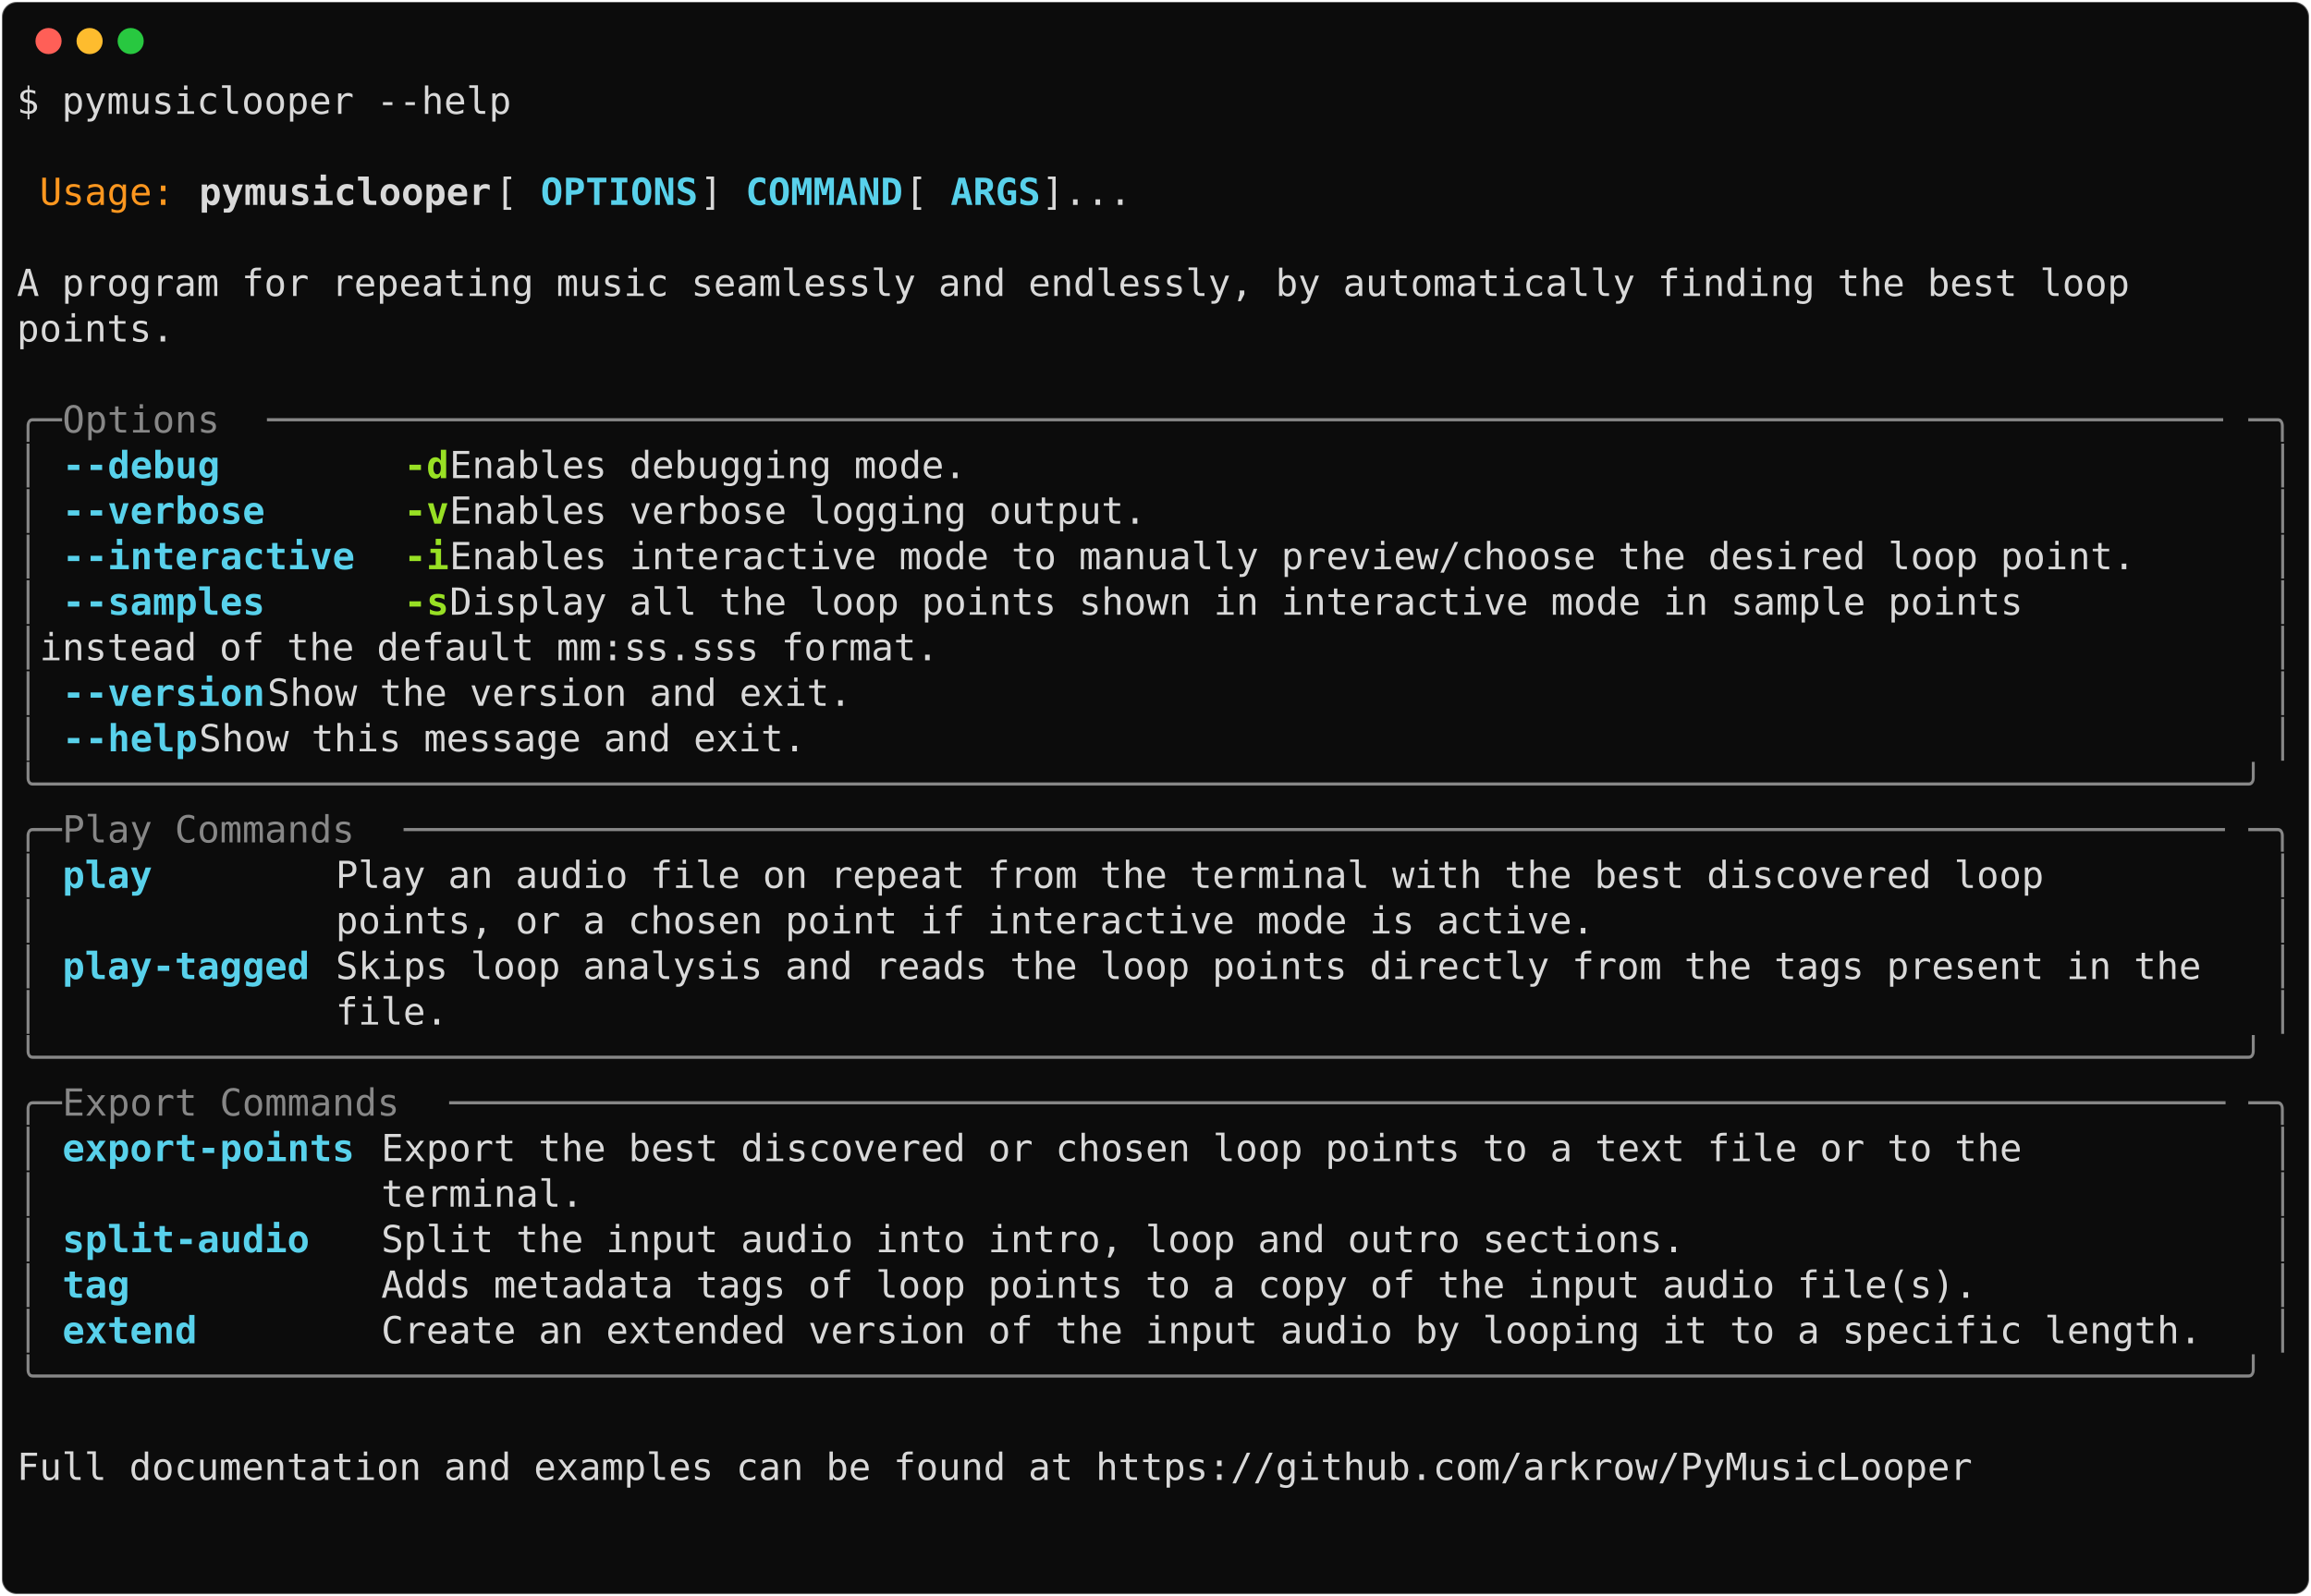
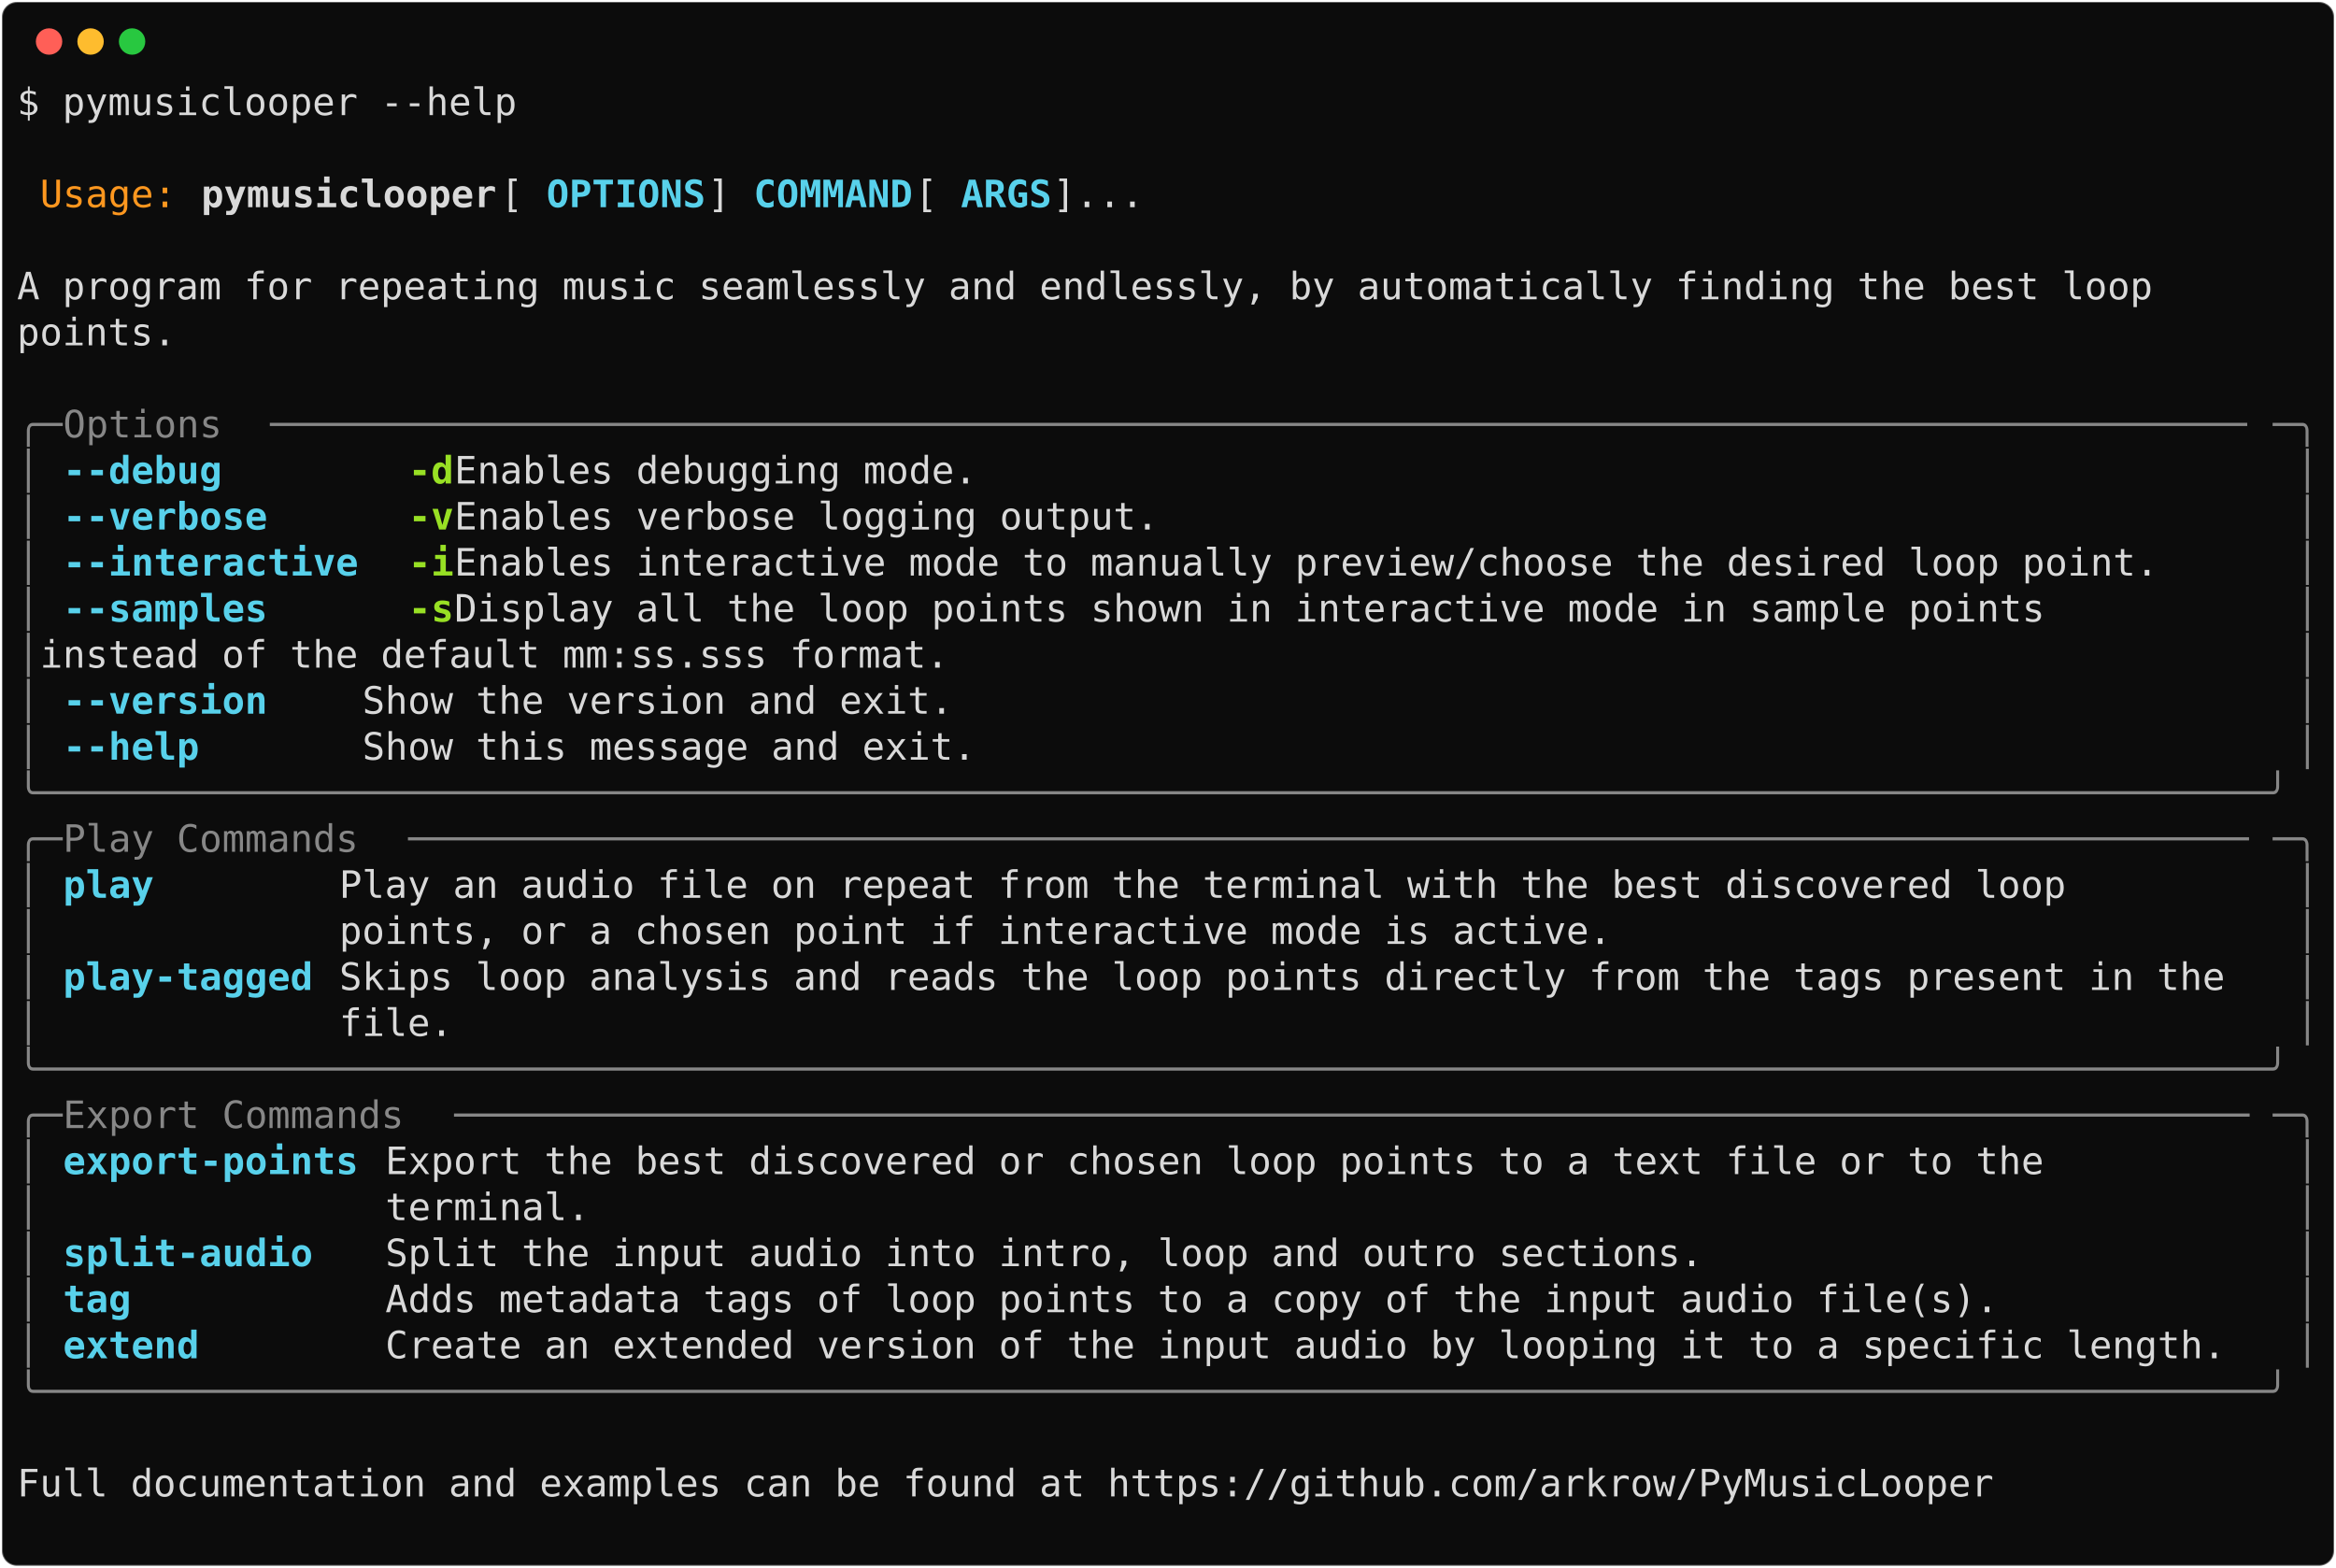
- <svg xmlns="http://www.w3.org/2000/svg" class="rich-terminal" viewBox="0 0 1238 855.2">
+ <svg xmlns="http://www.w3.org/2000/svg" class="rich-terminal" viewBox="0 0 1238 830.8">
  <style>

    @font-face {
        font-family: "Fira Code";
        src: local("FiraCode-Regular"),
                url("https://cdnjs.cloudflare.com/ajax/libs/firacode/6.2.0/woff2/FiraCode-Regular.woff2") format("woff2"),
                url("https://cdnjs.cloudflare.com/ajax/libs/firacode/6.2.0/woff/FiraCode-Regular.woff") format("woff");
        font-style: normal;
        font-weight: 400;
    }
    @font-face {
        font-family: "Fira Code";
        src: local("FiraCode-Bold"),
                url("https://cdnjs.cloudflare.com/ajax/libs/firacode/6.2.0/woff2/FiraCode-Bold.woff2") format("woff2"),
                url("https://cdnjs.cloudflare.com/ajax/libs/firacode/6.2.0/woff/FiraCode-Bold.woff") format("woff");
        font-style: bold;
        font-weight: 700;
    }

-     .terminal-2425030405-matrix {
+     .terminal-3265420244-matrix {
        font-family: Fira Code, monospace;
        font-size: 20px;
        line-height: 24.4px;
        font-variant-east-asian: full-width;
    }

-     .terminal-2425030405-title {
+     .terminal-3265420244-title {
        font-size: 18px;
        font-weight: bold;
        font-family: arial;
    }

-     .terminal-2425030405-r1 { fill: #d9d9d9 }
- .terminal-2425030405-r2 { fill: #fd971f }
- .terminal-2425030405-r3 { fill: #d9d9d9;font-weight: bold }
- .terminal-2425030405-r4 { fill: #58d1eb;font-weight: bold }
- .terminal-2425030405-r5 { fill: #878787 }
- .terminal-2425030405-r6 { fill: #98e024;font-weight: bold }
+     .terminal-3265420244-r1 { fill: #d9d9d9 }
+ .terminal-3265420244-r2 { fill: #fd971f }
+ .terminal-3265420244-r3 { fill: #d9d9d9;font-weight: bold }
+ .terminal-3265420244-r4 { fill: #58d1eb;font-weight: bold }
+ .terminal-3265420244-r5 { fill: #878787 }
+ .terminal-3265420244-r6 { fill: #98e024;font-weight: bold }
    </style>
  <defs>
-     <clipPath id="terminal-2425030405-clip-terminal">
-       <rect x="0" y="0" width="1219.0" height="804.2" />
-     </clipPath>
-     <clipPath id="terminal-2425030405-line-0">
+     <clipPath id="terminal-3265420244-clip-terminal">
+       <rect x="0" y="0" width="1219.0" height="779.8" />
+     </clipPath>
+     <clipPath id="terminal-3265420244-line-0">
      <rect x="0" y="1.5" width="1220" height="24.65" />
    </clipPath>
-     <clipPath id="terminal-2425030405-line-1">
+     <clipPath id="terminal-3265420244-line-1">
      <rect x="0" y="25.9" width="1220" height="24.65" />
    </clipPath>
-     <clipPath id="terminal-2425030405-line-2">
+     <clipPath id="terminal-3265420244-line-2">
      <rect x="0" y="50.3" width="1220" height="24.65" />
    </clipPath>
-     <clipPath id="terminal-2425030405-line-3">
+     <clipPath id="terminal-3265420244-line-3">
      <rect x="0" y="74.7" width="1220" height="24.65" />
    </clipPath>
-     <clipPath id="terminal-2425030405-line-4">
+     <clipPath id="terminal-3265420244-line-4">
      <rect x="0" y="99.1" width="1220" height="24.65" />
    </clipPath>
-     <clipPath id="terminal-2425030405-line-5">
+     <clipPath id="terminal-3265420244-line-5">
      <rect x="0" y="123.5" width="1220" height="24.65" />
    </clipPath>
-     <clipPath id="terminal-2425030405-line-6">
+     <clipPath id="terminal-3265420244-line-6">
      <rect x="0" y="147.9" width="1220" height="24.65" />
    </clipPath>
-     <clipPath id="terminal-2425030405-line-7">
+     <clipPath id="terminal-3265420244-line-7">
      <rect x="0" y="172.3" width="1220" height="24.65" />
    </clipPath>
-     <clipPath id="terminal-2425030405-line-8">
+     <clipPath id="terminal-3265420244-line-8">
      <rect x="0" y="196.7" width="1220" height="24.65" />
    </clipPath>
-     <clipPath id="terminal-2425030405-line-9">
+     <clipPath id="terminal-3265420244-line-9">
      <rect x="0" y="221.1" width="1220" height="24.65" />
    </clipPath>
-     <clipPath id="terminal-2425030405-line-10">
+     <clipPath id="terminal-3265420244-line-10">
      <rect x="0" y="245.5" width="1220" height="24.65" />
    </clipPath>
-     <clipPath id="terminal-2425030405-line-11">
+     <clipPath id="terminal-3265420244-line-11">
      <rect x="0" y="269.9" width="1220" height="24.65" />
    </clipPath>
-     <clipPath id="terminal-2425030405-line-12">
+     <clipPath id="terminal-3265420244-line-12">
      <rect x="0" y="294.3" width="1220" height="24.65" />
    </clipPath>
-     <clipPath id="terminal-2425030405-line-13">
+     <clipPath id="terminal-3265420244-line-13">
      <rect x="0" y="318.7" width="1220" height="24.65" />
    </clipPath>
-     <clipPath id="terminal-2425030405-line-14">
+     <clipPath id="terminal-3265420244-line-14">
      <rect x="0" y="343.1" width="1220" height="24.65" />
    </clipPath>
-     <clipPath id="terminal-2425030405-line-15">
+     <clipPath id="terminal-3265420244-line-15">
      <rect x="0" y="367.5" width="1220" height="24.65" />
    </clipPath>
-     <clipPath id="terminal-2425030405-line-16">
+     <clipPath id="terminal-3265420244-line-16">
      <rect x="0" y="391.9" width="1220" height="24.65" />
    </clipPath>
-     <clipPath id="terminal-2425030405-line-17">
+     <clipPath id="terminal-3265420244-line-17">
      <rect x="0" y="416.3" width="1220" height="24.65" />
    </clipPath>
-     <clipPath id="terminal-2425030405-line-18">
+     <clipPath id="terminal-3265420244-line-18">
      <rect x="0" y="440.7" width="1220" height="24.65" />
    </clipPath>
-     <clipPath id="terminal-2425030405-line-19">
+     <clipPath id="terminal-3265420244-line-19">
      <rect x="0" y="465.1" width="1220" height="24.65" />
    </clipPath>
-     <clipPath id="terminal-2425030405-line-20">
+     <clipPath id="terminal-3265420244-line-20">
      <rect x="0" y="489.5" width="1220" height="24.65" />
    </clipPath>
-     <clipPath id="terminal-2425030405-line-21">
+     <clipPath id="terminal-3265420244-line-21">
      <rect x="0" y="513.9" width="1220" height="24.65" />
    </clipPath>
-     <clipPath id="terminal-2425030405-line-22">
+     <clipPath id="terminal-3265420244-line-22">
      <rect x="0" y="538.3" width="1220" height="24.65" />
    </clipPath>
-     <clipPath id="terminal-2425030405-line-23">
+     <clipPath id="terminal-3265420244-line-23">
      <rect x="0" y="562.7" width="1220" height="24.65" />
    </clipPath>
-     <clipPath id="terminal-2425030405-line-24">
+     <clipPath id="terminal-3265420244-line-24">
      <rect x="0" y="587.1" width="1220" height="24.65" />
    </clipPath>
-     <clipPath id="terminal-2425030405-line-25">
+     <clipPath id="terminal-3265420244-line-25">
      <rect x="0" y="611.5" width="1220" height="24.65" />
    </clipPath>
-     <clipPath id="terminal-2425030405-line-26">
+     <clipPath id="terminal-3265420244-line-26">
      <rect x="0" y="635.9" width="1220" height="24.65" />
    </clipPath>
-     <clipPath id="terminal-2425030405-line-27">
+     <clipPath id="terminal-3265420244-line-27">
      <rect x="0" y="660.3" width="1220" height="24.65" />
    </clipPath>
-     <clipPath id="terminal-2425030405-line-28">
+     <clipPath id="terminal-3265420244-line-28">
      <rect x="0" y="684.7" width="1220" height="24.65" />
    </clipPath>
-     <clipPath id="terminal-2425030405-line-29">
+     <clipPath id="terminal-3265420244-line-29">
      <rect x="0" y="709.1" width="1220" height="24.65" />
    </clipPath>
-     <clipPath id="terminal-2425030405-line-30">
+     <clipPath id="terminal-3265420244-line-30">
      <rect x="0" y="733.5" width="1220" height="24.65" />
    </clipPath>
-     <clipPath id="terminal-2425030405-line-31">
-       <rect x="0" y="757.9" width="1220" height="24.65" />
-     </clipPath>
  </defs>
-   <rect fill="#0c0c0c" stroke="rgba(255,255,255,0.35)" stroke-width="1" x="1" y="1" width="1236" height="853.2" rx="8" />
+   <rect fill="#0c0c0c" stroke="rgba(255,255,255,0.35)" stroke-width="1" x="1" y="1" width="1236" height="828.8" rx="8" />
  <g transform="translate(26,22)">
    <circle cx="0" cy="0" r="7" fill="#ff5f57" />
    <circle cx="22" cy="0" r="7" fill="#febc2e" />
    <circle cx="44" cy="0" r="7" fill="#28c840" />
  </g>
-   <g transform="translate(9, 41)" clip-path="url(#terminal-2425030405-clip-terminal)">
-     <g class="terminal-2425030405-matrix">
-       <text class="terminal-2425030405-r1" x="0" y="20" textLength="268.4" clip-path="url(#terminal-2425030405-line-0)">$ pymusiclooper --help</text>
-       <text class="terminal-2425030405-r1" x="1220" y="20" textLength="12.2" clip-path="url(#terminal-2425030405-line-0)">
- </text>
-       <text class="terminal-2425030405-r1" x="1220" y="44.4" textLength="12.2" clip-path="url(#terminal-2425030405-line-1)">
- </text>
-       <text class="terminal-2425030405-r2" x="12.2" y="68.8" textLength="73.2" clip-path="url(#terminal-2425030405-line-2)">Usage:</text>
-       <text class="terminal-2425030405-r3" x="97.6" y="68.8" textLength="158.6" clip-path="url(#terminal-2425030405-line-2)">pymusiclooper</text>
-       <text class="terminal-2425030405-r1" x="256.2" y="68.8" textLength="24.4" clip-path="url(#terminal-2425030405-line-2)"> [</text>
-       <text class="terminal-2425030405-r4" x="280.6" y="68.8" textLength="85.4" clip-path="url(#terminal-2425030405-line-2)">OPTIONS</text>
-       <text class="terminal-2425030405-r1" x="366" y="68.8" textLength="24.4" clip-path="url(#terminal-2425030405-line-2)">] </text>
-       <text class="terminal-2425030405-r4" x="390.4" y="68.8" textLength="85.4" clip-path="url(#terminal-2425030405-line-2)">COMMAND</text>
-       <text class="terminal-2425030405-r1" x="475.8" y="68.8" textLength="24.4" clip-path="url(#terminal-2425030405-line-2)"> [</text>
-       <text class="terminal-2425030405-r4" x="500.2" y="68.8" textLength="48.8" clip-path="url(#terminal-2425030405-line-2)">ARGS</text>
-       <text class="terminal-2425030405-r1" x="549" y="68.8" textLength="671" clip-path="url(#terminal-2425030405-line-2)">]...                                                   </text>
-       <text class="terminal-2425030405-r1" x="1220" y="68.8" textLength="12.2" clip-path="url(#terminal-2425030405-line-2)">
- </text>
-       <text class="terminal-2425030405-r1" x="1220" y="93.2" textLength="12.2" clip-path="url(#terminal-2425030405-line-3)">
- </text>
-       <text class="terminal-2425030405-r1" x="0" y="117.6" textLength="1220" clip-path="url(#terminal-2425030405-line-4)"> A program for repeating music seamlessly and endlessly, by automatically finding the best loop     </text>
-       <text class="terminal-2425030405-r1" x="1220" y="117.6" textLength="12.2" clip-path="url(#terminal-2425030405-line-4)">
- </text>
-       <text class="terminal-2425030405-r1" x="0" y="142" textLength="1220" clip-path="url(#terminal-2425030405-line-5)"> points.                                                                                            </text>
-       <text class="terminal-2425030405-r1" x="1220" y="142" textLength="12.2" clip-path="url(#terminal-2425030405-line-5)">
- </text>
-       <text class="terminal-2425030405-r1" x="1220" y="166.4" textLength="12.2" clip-path="url(#terminal-2425030405-line-6)">
- </text>
-       <text class="terminal-2425030405-r5" x="0" y="190.8" textLength="24.4" clip-path="url(#terminal-2425030405-line-7)">╭─</text>
-       <text class="terminal-2425030405-r5" x="24.4" y="190.8" textLength="109.8" clip-path="url(#terminal-2425030405-line-7)"> Options </text>
-       <text class="terminal-2425030405-r5" x="134.2" y="190.8" textLength="1061.4" clip-path="url(#terminal-2425030405-line-7)">───────────────────────────────────────────────────────────────────────────────────────</text>
-       <text class="terminal-2425030405-r5" x="1195.6" y="190.8" textLength="24.4" clip-path="url(#terminal-2425030405-line-7)">─╮</text>
-       <text class="terminal-2425030405-r1" x="1220" y="190.8" textLength="12.2" clip-path="url(#terminal-2425030405-line-7)">
- </text>
-       <text class="terminal-2425030405-r5" x="0" y="215.2" textLength="12.2" clip-path="url(#terminal-2425030405-line-8)">│</text>
-       <text class="terminal-2425030405-r4" x="24.4" y="215.2" textLength="12.2" clip-path="url(#terminal-2425030405-line-8)">-</text>
-       <text class="terminal-2425030405-r4" x="36.6" y="215.2" textLength="73.2" clip-path="url(#terminal-2425030405-line-8)">-debug</text>
-       <text class="terminal-2425030405-r6" x="207.4" y="215.2" textLength="24.4" clip-path="url(#terminal-2425030405-line-8)">-d</text>
-       <text class="terminal-2425030405-r1" x="231.8" y="215.2" textLength="976" clip-path="url(#terminal-2425030405-line-8)">    Enables debugging mode.                                                     </text>
-       <text class="terminal-2425030405-r5" x="1207.8" y="215.2" textLength="12.2" clip-path="url(#terminal-2425030405-line-8)">│</text>
-       <text class="terminal-2425030405-r1" x="1220" y="215.2" textLength="12.2" clip-path="url(#terminal-2425030405-line-8)">
- </text>
-       <text class="terminal-2425030405-r5" x="0" y="239.6" textLength="12.2" clip-path="url(#terminal-2425030405-line-9)">│</text>
-       <text class="terminal-2425030405-r4" x="24.4" y="239.6" textLength="12.2" clip-path="url(#terminal-2425030405-line-9)">-</text>
-       <text class="terminal-2425030405-r4" x="36.6" y="239.6" textLength="97.6" clip-path="url(#terminal-2425030405-line-9)">-verbose</text>
-       <text class="terminal-2425030405-r6" x="207.4" y="239.6" textLength="24.4" clip-path="url(#terminal-2425030405-line-9)">-v</text>
-       <text class="terminal-2425030405-r1" x="231.8" y="239.6" textLength="976" clip-path="url(#terminal-2425030405-line-9)">    Enables verbose logging output.                                             </text>
-       <text class="terminal-2425030405-r5" x="1207.8" y="239.6" textLength="12.2" clip-path="url(#terminal-2425030405-line-9)">│</text>
-       <text class="terminal-2425030405-r1" x="1220" y="239.6" textLength="12.2" clip-path="url(#terminal-2425030405-line-9)">
- </text>
-       <text class="terminal-2425030405-r5" x="0" y="264" textLength="12.2" clip-path="url(#terminal-2425030405-line-10)">│</text>
-       <text class="terminal-2425030405-r4" x="24.4" y="264" textLength="12.2" clip-path="url(#terminal-2425030405-line-10)">-</text>
-       <text class="terminal-2425030405-r4" x="36.6" y="264" textLength="146.4" clip-path="url(#terminal-2425030405-line-10)">-interactive</text>
-       <text class="terminal-2425030405-r6" x="207.4" y="264" textLength="24.4" clip-path="url(#terminal-2425030405-line-10)">-i</text>
-       <text class="terminal-2425030405-r1" x="231.8" y="264" textLength="976" clip-path="url(#terminal-2425030405-line-10)">    Enables interactive mode to manually preview/choose the desired loop point. </text>
-       <text class="terminal-2425030405-r5" x="1207.8" y="264" textLength="12.2" clip-path="url(#terminal-2425030405-line-10)">│</text>
-       <text class="terminal-2425030405-r1" x="1220" y="264" textLength="12.2" clip-path="url(#terminal-2425030405-line-10)">
- </text>
-       <text class="terminal-2425030405-r5" x="0" y="288.4" textLength="12.2" clip-path="url(#terminal-2425030405-line-11)">│</text>
-       <text class="terminal-2425030405-r4" x="24.4" y="288.4" textLength="12.2" clip-path="url(#terminal-2425030405-line-11)">-</text>
-       <text class="terminal-2425030405-r4" x="36.6" y="288.4" textLength="97.6" clip-path="url(#terminal-2425030405-line-11)">-samples</text>
-       <text class="terminal-2425030405-r6" x="207.4" y="288.4" textLength="24.4" clip-path="url(#terminal-2425030405-line-11)">-s</text>
-       <text class="terminal-2425030405-r1" x="231.8" y="288.4" textLength="976" clip-path="url(#terminal-2425030405-line-11)">    Display all the loop points shown in interactive mode in sample points      </text>
-       <text class="terminal-2425030405-r5" x="1207.8" y="288.4" textLength="12.2" clip-path="url(#terminal-2425030405-line-11)">│</text>
-       <text class="terminal-2425030405-r1" x="1220" y="288.4" textLength="12.2" clip-path="url(#terminal-2425030405-line-11)">
- </text>
-       <text class="terminal-2425030405-r5" x="0" y="312.8" textLength="12.2" clip-path="url(#terminal-2425030405-line-12)">│</text>
-       <text class="terminal-2425030405-r1" x="12.2" y="312.8" textLength="1195.6" clip-path="url(#terminal-2425030405-line-12)">                      instead of the default mm:ss.sss format.                                    </text>
-       <text class="terminal-2425030405-r5" x="1207.8" y="312.8" textLength="12.2" clip-path="url(#terminal-2425030405-line-12)">│</text>
-       <text class="terminal-2425030405-r1" x="1220" y="312.8" textLength="12.2" clip-path="url(#terminal-2425030405-line-12)">
- </text>
-       <text class="terminal-2425030405-r5" x="0" y="337.2" textLength="12.2" clip-path="url(#terminal-2425030405-line-13)">│</text>
-       <text class="terminal-2425030405-r4" x="24.4" y="337.2" textLength="12.2" clip-path="url(#terminal-2425030405-line-13)">-</text>
-       <text class="terminal-2425030405-r4" x="36.6" y="337.2" textLength="97.6" clip-path="url(#terminal-2425030405-line-13)">-version</text>
-       <text class="terminal-2425030405-r1" x="134.2" y="337.2" textLength="1073.6" clip-path="url(#terminal-2425030405-line-13)">            Show the version and exit.                                                  </text>
-       <text class="terminal-2425030405-r5" x="1207.8" y="337.2" textLength="12.2" clip-path="url(#terminal-2425030405-line-13)">│</text>
-       <text class="terminal-2425030405-r1" x="1220" y="337.2" textLength="12.2" clip-path="url(#terminal-2425030405-line-13)">
- </text>
-       <text class="terminal-2425030405-r5" x="0" y="361.6" textLength="12.2" clip-path="url(#terminal-2425030405-line-14)">│</text>
-       <text class="terminal-2425030405-r4" x="24.4" y="361.6" textLength="12.2" clip-path="url(#terminal-2425030405-line-14)">-</text>
-       <text class="terminal-2425030405-r4" x="36.6" y="361.6" textLength="61" clip-path="url(#terminal-2425030405-line-14)">-help</text>
-       <text class="terminal-2425030405-r1" x="97.6" y="361.6" textLength="1110.2" clip-path="url(#terminal-2425030405-line-14)">               Show this message and exit.                                                 </text>
-       <text class="terminal-2425030405-r5" x="1207.8" y="361.6" textLength="12.2" clip-path="url(#terminal-2425030405-line-14)">│</text>
-       <text class="terminal-2425030405-r1" x="1220" y="361.6" textLength="12.2" clip-path="url(#terminal-2425030405-line-14)">
- </text>
-       <text class="terminal-2425030405-r5" x="0" y="386" textLength="1220" clip-path="url(#terminal-2425030405-line-15)">╰──────────────────────────────────────────────────────────────────────────────────────────────────╯</text>
-       <text class="terminal-2425030405-r1" x="1220" y="386" textLength="12.2" clip-path="url(#terminal-2425030405-line-15)">
- </text>
-       <text class="terminal-2425030405-r5" x="0" y="410.4" textLength="24.4" clip-path="url(#terminal-2425030405-line-16)">╭─</text>
-       <text class="terminal-2425030405-r5" x="24.4" y="410.4" textLength="183" clip-path="url(#terminal-2425030405-line-16)"> Play Commands </text>
-       <text class="terminal-2425030405-r5" x="207.4" y="410.4" textLength="988.2" clip-path="url(#terminal-2425030405-line-16)">─────────────────────────────────────────────────────────────────────────────────</text>
-       <text class="terminal-2425030405-r5" x="1195.6" y="410.4" textLength="24.4" clip-path="url(#terminal-2425030405-line-16)">─╮</text>
-       <text class="terminal-2425030405-r1" x="1220" y="410.4" textLength="12.2" clip-path="url(#terminal-2425030405-line-16)">
- </text>
-       <text class="terminal-2425030405-r5" x="0" y="434.8" textLength="12.2" clip-path="url(#terminal-2425030405-line-17)">│</text>
-       <text class="terminal-2425030405-r4" x="24.4" y="434.8" textLength="134.2" clip-path="url(#terminal-2425030405-line-17)">play       </text>
-       <text class="terminal-2425030405-r1" x="170.8" y="434.8" textLength="1037" clip-path="url(#terminal-2425030405-line-17)"> Play an audio file on repeat from the terminal with the best discovered loop        </text>
-       <text class="terminal-2425030405-r5" x="1207.8" y="434.8" textLength="12.2" clip-path="url(#terminal-2425030405-line-17)">│</text>
-       <text class="terminal-2425030405-r1" x="1220" y="434.8" textLength="12.2" clip-path="url(#terminal-2425030405-line-17)">
- </text>
-       <text class="terminal-2425030405-r5" x="0" y="459.2" textLength="12.2" clip-path="url(#terminal-2425030405-line-18)">│</text>
-       <text class="terminal-2425030405-r1" x="170.8" y="459.2" textLength="1037" clip-path="url(#terminal-2425030405-line-18)"> points, or a chosen point if interactive mode is active.                            </text>
-       <text class="terminal-2425030405-r5" x="1207.8" y="459.2" textLength="12.2" clip-path="url(#terminal-2425030405-line-18)">│</text>
-       <text class="terminal-2425030405-r1" x="1220" y="459.2" textLength="12.2" clip-path="url(#terminal-2425030405-line-18)">
- </text>
-       <text class="terminal-2425030405-r5" x="0" y="483.6" textLength="12.2" clip-path="url(#terminal-2425030405-line-19)">│</text>
-       <text class="terminal-2425030405-r4" x="24.4" y="483.6" textLength="134.2" clip-path="url(#terminal-2425030405-line-19)">play-tagged</text>
-       <text class="terminal-2425030405-r1" x="170.8" y="483.6" textLength="1037" clip-path="url(#terminal-2425030405-line-19)"> Skips loop analysis and reads the loop points directly from the tags present in the </text>
-       <text class="terminal-2425030405-r5" x="1207.8" y="483.6" textLength="12.2" clip-path="url(#terminal-2425030405-line-19)">│</text>
-       <text class="terminal-2425030405-r1" x="1220" y="483.6" textLength="12.2" clip-path="url(#terminal-2425030405-line-19)">
- </text>
-       <text class="terminal-2425030405-r5" x="0" y="508" textLength="12.2" clip-path="url(#terminal-2425030405-line-20)">│</text>
-       <text class="terminal-2425030405-r1" x="170.8" y="508" textLength="1037" clip-path="url(#terminal-2425030405-line-20)"> file.                                                                               </text>
-       <text class="terminal-2425030405-r5" x="1207.8" y="508" textLength="12.2" clip-path="url(#terminal-2425030405-line-20)">│</text>
-       <text class="terminal-2425030405-r1" x="1220" y="508" textLength="12.2" clip-path="url(#terminal-2425030405-line-20)">
- </text>
-       <text class="terminal-2425030405-r5" x="0" y="532.4" textLength="1220" clip-path="url(#terminal-2425030405-line-21)">╰──────────────────────────────────────────────────────────────────────────────────────────────────╯</text>
-       <text class="terminal-2425030405-r1" x="1220" y="532.4" textLength="12.2" clip-path="url(#terminal-2425030405-line-21)">
- </text>
-       <text class="terminal-2425030405-r5" x="0" y="556.8" textLength="24.4" clip-path="url(#terminal-2425030405-line-22)">╭─</text>
-       <text class="terminal-2425030405-r5" x="24.4" y="556.8" textLength="207.4" clip-path="url(#terminal-2425030405-line-22)"> Export Commands </text>
-       <text class="terminal-2425030405-r5" x="231.8" y="556.8" textLength="963.8" clip-path="url(#terminal-2425030405-line-22)">───────────────────────────────────────────────────────────────────────────────</text>
-       <text class="terminal-2425030405-r5" x="1195.6" y="556.8" textLength="24.4" clip-path="url(#terminal-2425030405-line-22)">─╮</text>
-       <text class="terminal-2425030405-r1" x="1220" y="556.8" textLength="12.2" clip-path="url(#terminal-2425030405-line-22)">
- </text>
-       <text class="terminal-2425030405-r5" x="0" y="581.2" textLength="12.2" clip-path="url(#terminal-2425030405-line-23)">│</text>
-       <text class="terminal-2425030405-r4" x="24.4" y="581.2" textLength="158.6" clip-path="url(#terminal-2425030405-line-23)">export-points</text>
-       <text class="terminal-2425030405-r1" x="195.2" y="581.2" textLength="1012.6" clip-path="url(#terminal-2425030405-line-23)"> Export the best discovered or chosen loop points to a text file or to the         </text>
-       <text class="terminal-2425030405-r5" x="1207.8" y="581.2" textLength="12.2" clip-path="url(#terminal-2425030405-line-23)">│</text>
-       <text class="terminal-2425030405-r1" x="1220" y="581.2" textLength="12.2" clip-path="url(#terminal-2425030405-line-23)">
- </text>
-       <text class="terminal-2425030405-r5" x="0" y="605.6" textLength="12.2" clip-path="url(#terminal-2425030405-line-24)">│</text>
-       <text class="terminal-2425030405-r1" x="195.2" y="605.6" textLength="1012.6" clip-path="url(#terminal-2425030405-line-24)"> terminal.                                                                         </text>
-       <text class="terminal-2425030405-r5" x="1207.8" y="605.6" textLength="12.2" clip-path="url(#terminal-2425030405-line-24)">│</text>
-       <text class="terminal-2425030405-r1" x="1220" y="605.6" textLength="12.2" clip-path="url(#terminal-2425030405-line-24)">
- </text>
-       <text class="terminal-2425030405-r5" x="0" y="630" textLength="12.2" clip-path="url(#terminal-2425030405-line-25)">│</text>
-       <text class="terminal-2425030405-r4" x="24.4" y="630" textLength="158.6" clip-path="url(#terminal-2425030405-line-25)">split-audio  </text>
-       <text class="terminal-2425030405-r1" x="195.2" y="630" textLength="1012.6" clip-path="url(#terminal-2425030405-line-25)"> Split the input audio into intro, loop and outro sections.                        </text>
-       <text class="terminal-2425030405-r5" x="1207.8" y="630" textLength="12.2" clip-path="url(#terminal-2425030405-line-25)">│</text>
-       <text class="terminal-2425030405-r1" x="1220" y="630" textLength="12.2" clip-path="url(#terminal-2425030405-line-25)">
- </text>
-       <text class="terminal-2425030405-r5" x="0" y="654.4" textLength="12.2" clip-path="url(#terminal-2425030405-line-26)">│</text>
-       <text class="terminal-2425030405-r4" x="24.4" y="654.4" textLength="158.6" clip-path="url(#terminal-2425030405-line-26)">tag          </text>
-       <text class="terminal-2425030405-r1" x="195.2" y="654.4" textLength="1012.6" clip-path="url(#terminal-2425030405-line-26)"> Adds metadata tags of loop points to a copy of the input audio file(s).           </text>
-       <text class="terminal-2425030405-r5" x="1207.8" y="654.4" textLength="12.2" clip-path="url(#terminal-2425030405-line-26)">│</text>
-       <text class="terminal-2425030405-r1" x="1220" y="654.4" textLength="12.2" clip-path="url(#terminal-2425030405-line-26)">
- </text>
-       <text class="terminal-2425030405-r5" x="0" y="678.8" textLength="12.2" clip-path="url(#terminal-2425030405-line-27)">│</text>
-       <text class="terminal-2425030405-r4" x="24.4" y="678.8" textLength="158.6" clip-path="url(#terminal-2425030405-line-27)">extend       </text>
-       <text class="terminal-2425030405-r1" x="195.2" y="678.8" textLength="1012.6" clip-path="url(#terminal-2425030405-line-27)"> Create an extended version of the input audio by looping it to a specific length. </text>
-       <text class="terminal-2425030405-r5" x="1207.8" y="678.8" textLength="12.2" clip-path="url(#terminal-2425030405-line-27)">│</text>
-       <text class="terminal-2425030405-r1" x="1220" y="678.8" textLength="12.2" clip-path="url(#terminal-2425030405-line-27)">
- </text>
-       <text class="terminal-2425030405-r5" x="0" y="703.2" textLength="1220" clip-path="url(#terminal-2425030405-line-28)">╰──────────────────────────────────────────────────────────────────────────────────────────────────╯</text>
-       <text class="terminal-2425030405-r1" x="1220" y="703.2" textLength="12.2" clip-path="url(#terminal-2425030405-line-28)">
- </text>
-       <text class="terminal-2425030405-r1" x="1220" y="727.6" textLength="12.2" clip-path="url(#terminal-2425030405-line-29)">
- </text>
-       <text class="terminal-2425030405-r1" x="0" y="752" textLength="1220" clip-path="url(#terminal-2425030405-line-30)"> Full documentation and examples can be found at https://github.com/arkrow/PyMusicLooper            </text>
-       <text class="terminal-2425030405-r1" x="1220" y="752" textLength="12.2" clip-path="url(#terminal-2425030405-line-30)">
- </text>
-       <text class="terminal-2425030405-r1" x="1220" y="776.4" textLength="12.2" clip-path="url(#terminal-2425030405-line-31)">
- </text>
-       <text class="terminal-2425030405-r1" x="1220" y="800.8" textLength="12.2" clip-path="url(#terminal-2425030405-line-32)">
+   <g transform="translate(9, 41)" clip-path="url(#terminal-3265420244-clip-terminal)">
+     <g class="terminal-3265420244-matrix">
+       <text class="terminal-3265420244-r1" x="0" y="20" textLength="268.4" clip-path="url(#terminal-3265420244-line-0)">$ pymusiclooper --help</text>
+       <text class="terminal-3265420244-r1" x="1220" y="20" textLength="12.2" clip-path="url(#terminal-3265420244-line-0)">
+ </text>
+       <text class="terminal-3265420244-r1" x="1220" y="44.4" textLength="12.2" clip-path="url(#terminal-3265420244-line-1)">
+ </text>
+       <text class="terminal-3265420244-r2" x="12.2" y="68.8" textLength="73.2" clip-path="url(#terminal-3265420244-line-2)">Usage:</text>
+       <text class="terminal-3265420244-r3" x="97.6" y="68.8" textLength="158.6" clip-path="url(#terminal-3265420244-line-2)">pymusiclooper</text>
+       <text class="terminal-3265420244-r1" x="256.2" y="68.8" textLength="24.4" clip-path="url(#terminal-3265420244-line-2)"> [</text>
+       <text class="terminal-3265420244-r4" x="280.6" y="68.8" textLength="85.4" clip-path="url(#terminal-3265420244-line-2)">OPTIONS</text>
+       <text class="terminal-3265420244-r1" x="366" y="68.8" textLength="24.4" clip-path="url(#terminal-3265420244-line-2)">] </text>
+       <text class="terminal-3265420244-r4" x="390.4" y="68.8" textLength="85.4" clip-path="url(#terminal-3265420244-line-2)">COMMAND</text>
+       <text class="terminal-3265420244-r1" x="475.8" y="68.8" textLength="24.4" clip-path="url(#terminal-3265420244-line-2)"> [</text>
+       <text class="terminal-3265420244-r4" x="500.2" y="68.8" textLength="48.8" clip-path="url(#terminal-3265420244-line-2)">ARGS</text>
+       <text class="terminal-3265420244-r1" x="549" y="68.8" textLength="671" clip-path="url(#terminal-3265420244-line-2)">]...                                                   </text>
+       <text class="terminal-3265420244-r1" x="1220" y="68.8" textLength="12.2" clip-path="url(#terminal-3265420244-line-2)">
+ </text>
+       <text class="terminal-3265420244-r1" x="1220" y="93.2" textLength="12.2" clip-path="url(#terminal-3265420244-line-3)">
+ </text>
+       <text class="terminal-3265420244-r1" x="0" y="117.6" textLength="1220" clip-path="url(#terminal-3265420244-line-4)"> A program for repeating music seamlessly and endlessly, by automatically finding the best loop     </text>
+       <text class="terminal-3265420244-r1" x="1220" y="117.6" textLength="12.2" clip-path="url(#terminal-3265420244-line-4)">
+ </text>
+       <text class="terminal-3265420244-r1" x="0" y="142" textLength="1220" clip-path="url(#terminal-3265420244-line-5)"> points.                                                                                            </text>
+       <text class="terminal-3265420244-r1" x="1220" y="142" textLength="12.2" clip-path="url(#terminal-3265420244-line-5)">
+ </text>
+       <text class="terminal-3265420244-r1" x="1220" y="166.4" textLength="12.2" clip-path="url(#terminal-3265420244-line-6)">
+ </text>
+       <text class="terminal-3265420244-r5" x="0" y="190.8" textLength="24.4" clip-path="url(#terminal-3265420244-line-7)">╭─</text>
+       <text class="terminal-3265420244-r5" x="24.4" y="190.8" textLength="109.8" clip-path="url(#terminal-3265420244-line-7)"> Options </text>
+       <text class="terminal-3265420244-r5" x="134.2" y="190.8" textLength="1061.4" clip-path="url(#terminal-3265420244-line-7)">───────────────────────────────────────────────────────────────────────────────────────</text>
+       <text class="terminal-3265420244-r5" x="1195.6" y="190.8" textLength="24.4" clip-path="url(#terminal-3265420244-line-7)">─╮</text>
+       <text class="terminal-3265420244-r1" x="1220" y="190.8" textLength="12.2" clip-path="url(#terminal-3265420244-line-7)">
+ </text>
+       <text class="terminal-3265420244-r5" x="0" y="215.2" textLength="12.2" clip-path="url(#terminal-3265420244-line-8)">│</text>
+       <text class="terminal-3265420244-r4" x="24.4" y="215.2" textLength="158.6" clip-path="url(#terminal-3265420244-line-8)">--debug      </text>
+       <text class="terminal-3265420244-r6" x="207.4" y="215.2" textLength="24.4" clip-path="url(#terminal-3265420244-line-8)">-d</text>
+       <text class="terminal-3265420244-r1" x="231.8" y="215.2" textLength="976" clip-path="url(#terminal-3265420244-line-8)">  Enables debugging mode.                                                       </text>
+       <text class="terminal-3265420244-r5" x="1207.8" y="215.2" textLength="12.2" clip-path="url(#terminal-3265420244-line-8)">│</text>
+       <text class="terminal-3265420244-r1" x="1220" y="215.2" textLength="12.2" clip-path="url(#terminal-3265420244-line-8)">
+ </text>
+       <text class="terminal-3265420244-r5" x="0" y="239.6" textLength="12.2" clip-path="url(#terminal-3265420244-line-9)">│</text>
+       <text class="terminal-3265420244-r4" x="24.4" y="239.6" textLength="158.6" clip-path="url(#terminal-3265420244-line-9)">--verbose    </text>
+       <text class="terminal-3265420244-r6" x="207.4" y="239.6" textLength="24.4" clip-path="url(#terminal-3265420244-line-9)">-v</text>
+       <text class="terminal-3265420244-r1" x="231.8" y="239.6" textLength="976" clip-path="url(#terminal-3265420244-line-9)">  Enables verbose logging output.                                               </text>
+       <text class="terminal-3265420244-r5" x="1207.8" y="239.6" textLength="12.2" clip-path="url(#terminal-3265420244-line-9)">│</text>
+       <text class="terminal-3265420244-r1" x="1220" y="239.6" textLength="12.2" clip-path="url(#terminal-3265420244-line-9)">
+ </text>
+       <text class="terminal-3265420244-r5" x="0" y="264" textLength="12.2" clip-path="url(#terminal-3265420244-line-10)">│</text>
+       <text class="terminal-3265420244-r4" x="24.4" y="264" textLength="158.6" clip-path="url(#terminal-3265420244-line-10)">--interactive</text>
+       <text class="terminal-3265420244-r6" x="207.4" y="264" textLength="24.4" clip-path="url(#terminal-3265420244-line-10)">-i</text>
+       <text class="terminal-3265420244-r1" x="231.8" y="264" textLength="976" clip-path="url(#terminal-3265420244-line-10)">  Enables interactive mode to manually preview/choose the desired loop point.   </text>
+       <text class="terminal-3265420244-r5" x="1207.8" y="264" textLength="12.2" clip-path="url(#terminal-3265420244-line-10)">│</text>
+       <text class="terminal-3265420244-r1" x="1220" y="264" textLength="12.2" clip-path="url(#terminal-3265420244-line-10)">
+ </text>
+       <text class="terminal-3265420244-r5" x="0" y="288.4" textLength="12.2" clip-path="url(#terminal-3265420244-line-11)">│</text>
+       <text class="terminal-3265420244-r4" x="24.4" y="288.4" textLength="158.6" clip-path="url(#terminal-3265420244-line-11)">--samples    </text>
+       <text class="terminal-3265420244-r6" x="207.4" y="288.4" textLength="24.4" clip-path="url(#terminal-3265420244-line-11)">-s</text>
+       <text class="terminal-3265420244-r1" x="231.8" y="288.4" textLength="976" clip-path="url(#terminal-3265420244-line-11)">  Display all the loop points shown in interactive mode in sample points        </text>
+       <text class="terminal-3265420244-r5" x="1207.8" y="288.4" textLength="12.2" clip-path="url(#terminal-3265420244-line-11)">│</text>
+       <text class="terminal-3265420244-r1" x="1220" y="288.4" textLength="12.2" clip-path="url(#terminal-3265420244-line-11)">
+ </text>
+       <text class="terminal-3265420244-r5" x="0" y="312.8" textLength="12.2" clip-path="url(#terminal-3265420244-line-12)">│</text>
+       <text class="terminal-3265420244-r1" x="12.2" y="312.8" textLength="1195.6" clip-path="url(#terminal-3265420244-line-12)">                    instead of the default mm:ss.sss format.                                      </text>
+       <text class="terminal-3265420244-r5" x="1207.8" y="312.8" textLength="12.2" clip-path="url(#terminal-3265420244-line-12)">│</text>
+       <text class="terminal-3265420244-r1" x="1220" y="312.8" textLength="12.2" clip-path="url(#terminal-3265420244-line-12)">
+ </text>
+       <text class="terminal-3265420244-r5" x="0" y="337.2" textLength="12.2" clip-path="url(#terminal-3265420244-line-13)">│</text>
+       <text class="terminal-3265420244-r4" x="24.4" y="337.2" textLength="158.6" clip-path="url(#terminal-3265420244-line-13)">--version    </text>
+       <text class="terminal-3265420244-r1" x="183" y="337.2" textLength="1024.8" clip-path="url(#terminal-3265420244-line-13)">      Show the version and exit.                                                    </text>
+       <text class="terminal-3265420244-r5" x="1207.8" y="337.2" textLength="12.2" clip-path="url(#terminal-3265420244-line-13)">│</text>
+       <text class="terminal-3265420244-r1" x="1220" y="337.2" textLength="12.2" clip-path="url(#terminal-3265420244-line-13)">
+ </text>
+       <text class="terminal-3265420244-r5" x="0" y="361.6" textLength="12.2" clip-path="url(#terminal-3265420244-line-14)">│</text>
+       <text class="terminal-3265420244-r4" x="24.4" y="361.6" textLength="158.6" clip-path="url(#terminal-3265420244-line-14)">--help       </text>
+       <text class="terminal-3265420244-r1" x="183" y="361.6" textLength="1024.8" clip-path="url(#terminal-3265420244-line-14)">      Show this message and exit.                                                   </text>
+       <text class="terminal-3265420244-r5" x="1207.8" y="361.6" textLength="12.2" clip-path="url(#terminal-3265420244-line-14)">│</text>
+       <text class="terminal-3265420244-r1" x="1220" y="361.6" textLength="12.2" clip-path="url(#terminal-3265420244-line-14)">
+ </text>
+       <text class="terminal-3265420244-r5" x="0" y="386" textLength="1220" clip-path="url(#terminal-3265420244-line-15)">╰──────────────────────────────────────────────────────────────────────────────────────────────────╯</text>
+       <text class="terminal-3265420244-r1" x="1220" y="386" textLength="12.2" clip-path="url(#terminal-3265420244-line-15)">
+ </text>
+       <text class="terminal-3265420244-r5" x="0" y="410.4" textLength="24.4" clip-path="url(#terminal-3265420244-line-16)">╭─</text>
+       <text class="terminal-3265420244-r5" x="24.4" y="410.4" textLength="183" clip-path="url(#terminal-3265420244-line-16)"> Play Commands </text>
+       <text class="terminal-3265420244-r5" x="207.4" y="410.4" textLength="988.2" clip-path="url(#terminal-3265420244-line-16)">─────────────────────────────────────────────────────────────────────────────────</text>
+       <text class="terminal-3265420244-r5" x="1195.6" y="410.4" textLength="24.4" clip-path="url(#terminal-3265420244-line-16)">─╮</text>
+       <text class="terminal-3265420244-r1" x="1220" y="410.4" textLength="12.2" clip-path="url(#terminal-3265420244-line-16)">
+ </text>
+       <text class="terminal-3265420244-r5" x="0" y="434.8" textLength="12.2" clip-path="url(#terminal-3265420244-line-17)">│</text>
+       <text class="terminal-3265420244-r4" x="24.4" y="434.8" textLength="134.2" clip-path="url(#terminal-3265420244-line-17)">play       </text>
+       <text class="terminal-3265420244-r1" x="170.8" y="434.8" textLength="1037" clip-path="url(#terminal-3265420244-line-17)"> Play an audio file on repeat from the terminal with the best discovered loop        </text>
+       <text class="terminal-3265420244-r5" x="1207.8" y="434.8" textLength="12.2" clip-path="url(#terminal-3265420244-line-17)">│</text>
+       <text class="terminal-3265420244-r1" x="1220" y="434.8" textLength="12.2" clip-path="url(#terminal-3265420244-line-17)">
+ </text>
+       <text class="terminal-3265420244-r5" x="0" y="459.2" textLength="12.2" clip-path="url(#terminal-3265420244-line-18)">│</text>
+       <text class="terminal-3265420244-r1" x="170.8" y="459.2" textLength="1037" clip-path="url(#terminal-3265420244-line-18)"> points, or a chosen point if interactive mode is active.                            </text>
+       <text class="terminal-3265420244-r5" x="1207.8" y="459.2" textLength="12.2" clip-path="url(#terminal-3265420244-line-18)">│</text>
+       <text class="terminal-3265420244-r1" x="1220" y="459.2" textLength="12.2" clip-path="url(#terminal-3265420244-line-18)">
+ </text>
+       <text class="terminal-3265420244-r5" x="0" y="483.6" textLength="12.2" clip-path="url(#terminal-3265420244-line-19)">│</text>
+       <text class="terminal-3265420244-r4" x="24.4" y="483.6" textLength="134.2" clip-path="url(#terminal-3265420244-line-19)">play-tagged</text>
+       <text class="terminal-3265420244-r1" x="170.8" y="483.6" textLength="1037" clip-path="url(#terminal-3265420244-line-19)"> Skips loop analysis and reads the loop points directly from the tags present in the </text>
+       <text class="terminal-3265420244-r5" x="1207.8" y="483.6" textLength="12.2" clip-path="url(#terminal-3265420244-line-19)">│</text>
+       <text class="terminal-3265420244-r1" x="1220" y="483.6" textLength="12.2" clip-path="url(#terminal-3265420244-line-19)">
+ </text>
+       <text class="terminal-3265420244-r5" x="0" y="508" textLength="12.2" clip-path="url(#terminal-3265420244-line-20)">│</text>
+       <text class="terminal-3265420244-r1" x="170.8" y="508" textLength="1037" clip-path="url(#terminal-3265420244-line-20)"> file.                                                                               </text>
+       <text class="terminal-3265420244-r5" x="1207.8" y="508" textLength="12.2" clip-path="url(#terminal-3265420244-line-20)">│</text>
+       <text class="terminal-3265420244-r1" x="1220" y="508" textLength="12.2" clip-path="url(#terminal-3265420244-line-20)">
+ </text>
+       <text class="terminal-3265420244-r5" x="0" y="532.4" textLength="1220" clip-path="url(#terminal-3265420244-line-21)">╰──────────────────────────────────────────────────────────────────────────────────────────────────╯</text>
+       <text class="terminal-3265420244-r1" x="1220" y="532.4" textLength="12.2" clip-path="url(#terminal-3265420244-line-21)">
+ </text>
+       <text class="terminal-3265420244-r5" x="0" y="556.8" textLength="24.4" clip-path="url(#terminal-3265420244-line-22)">╭─</text>
+       <text class="terminal-3265420244-r5" x="24.4" y="556.8" textLength="207.4" clip-path="url(#terminal-3265420244-line-22)"> Export Commands </text>
+       <text class="terminal-3265420244-r5" x="231.8" y="556.8" textLength="963.8" clip-path="url(#terminal-3265420244-line-22)">───────────────────────────────────────────────────────────────────────────────</text>
+       <text class="terminal-3265420244-r5" x="1195.6" y="556.8" textLength="24.4" clip-path="url(#terminal-3265420244-line-22)">─╮</text>
+       <text class="terminal-3265420244-r1" x="1220" y="556.8" textLength="12.2" clip-path="url(#terminal-3265420244-line-22)">
+ </text>
+       <text class="terminal-3265420244-r5" x="0" y="581.2" textLength="12.2" clip-path="url(#terminal-3265420244-line-23)">│</text>
+       <text class="terminal-3265420244-r4" x="24.4" y="581.2" textLength="158.6" clip-path="url(#terminal-3265420244-line-23)">export-points</text>
+       <text class="terminal-3265420244-r1" x="195.2" y="581.2" textLength="1012.6" clip-path="url(#terminal-3265420244-line-23)"> Export the best discovered or chosen loop points to a text file or to the         </text>
+       <text class="terminal-3265420244-r5" x="1207.8" y="581.2" textLength="12.2" clip-path="url(#terminal-3265420244-line-23)">│</text>
+       <text class="terminal-3265420244-r1" x="1220" y="581.2" textLength="12.2" clip-path="url(#terminal-3265420244-line-23)">
+ </text>
+       <text class="terminal-3265420244-r5" x="0" y="605.6" textLength="12.2" clip-path="url(#terminal-3265420244-line-24)">│</text>
+       <text class="terminal-3265420244-r1" x="195.2" y="605.6" textLength="1012.6" clip-path="url(#terminal-3265420244-line-24)"> terminal.                                                                         </text>
+       <text class="terminal-3265420244-r5" x="1207.8" y="605.6" textLength="12.2" clip-path="url(#terminal-3265420244-line-24)">│</text>
+       <text class="terminal-3265420244-r1" x="1220" y="605.6" textLength="12.2" clip-path="url(#terminal-3265420244-line-24)">
+ </text>
+       <text class="terminal-3265420244-r5" x="0" y="630" textLength="12.2" clip-path="url(#terminal-3265420244-line-25)">│</text>
+       <text class="terminal-3265420244-r4" x="24.4" y="630" textLength="158.6" clip-path="url(#terminal-3265420244-line-25)">split-audio  </text>
+       <text class="terminal-3265420244-r1" x="195.2" y="630" textLength="1012.6" clip-path="url(#terminal-3265420244-line-25)"> Split the input audio into intro, loop and outro sections.                        </text>
+       <text class="terminal-3265420244-r5" x="1207.8" y="630" textLength="12.2" clip-path="url(#terminal-3265420244-line-25)">│</text>
+       <text class="terminal-3265420244-r1" x="1220" y="630" textLength="12.2" clip-path="url(#terminal-3265420244-line-25)">
+ </text>
+       <text class="terminal-3265420244-r5" x="0" y="654.4" textLength="12.2" clip-path="url(#terminal-3265420244-line-26)">│</text>
+       <text class="terminal-3265420244-r4" x="24.4" y="654.4" textLength="158.6" clip-path="url(#terminal-3265420244-line-26)">tag          </text>
+       <text class="terminal-3265420244-r1" x="195.2" y="654.4" textLength="1012.6" clip-path="url(#terminal-3265420244-line-26)"> Adds metadata tags of loop points to a copy of the input audio file(s).           </text>
+       <text class="terminal-3265420244-r5" x="1207.8" y="654.4" textLength="12.2" clip-path="url(#terminal-3265420244-line-26)">│</text>
+       <text class="terminal-3265420244-r1" x="1220" y="654.4" textLength="12.2" clip-path="url(#terminal-3265420244-line-26)">
+ </text>
+       <text class="terminal-3265420244-r5" x="0" y="678.8" textLength="12.2" clip-path="url(#terminal-3265420244-line-27)">│</text>
+       <text class="terminal-3265420244-r4" x="24.4" y="678.8" textLength="158.6" clip-path="url(#terminal-3265420244-line-27)">extend       </text>
+       <text class="terminal-3265420244-r1" x="195.2" y="678.8" textLength="1012.6" clip-path="url(#terminal-3265420244-line-27)"> Create an extended version of the input audio by looping it to a specific length. </text>
+       <text class="terminal-3265420244-r5" x="1207.8" y="678.8" textLength="12.2" clip-path="url(#terminal-3265420244-line-27)">│</text>
+       <text class="terminal-3265420244-r1" x="1220" y="678.8" textLength="12.2" clip-path="url(#terminal-3265420244-line-27)">
+ </text>
+       <text class="terminal-3265420244-r5" x="0" y="703.2" textLength="1220" clip-path="url(#terminal-3265420244-line-28)">╰──────────────────────────────────────────────────────────────────────────────────────────────────╯</text>
+       <text class="terminal-3265420244-r1" x="1220" y="703.2" textLength="12.2" clip-path="url(#terminal-3265420244-line-28)">
+ </text>
+       <text class="terminal-3265420244-r1" x="1220" y="727.6" textLength="12.2" clip-path="url(#terminal-3265420244-line-29)">
+ </text>
+       <text class="terminal-3265420244-r1" x="0" y="752" textLength="1220" clip-path="url(#terminal-3265420244-line-30)"> Full documentation and examples can be found at https://github.com/arkrow/PyMusicLooper            </text>
+       <text class="terminal-3265420244-r1" x="1220" y="752" textLength="12.2" clip-path="url(#terminal-3265420244-line-30)">
+ </text>
+       <text class="terminal-3265420244-r1" x="1220" y="776.4" textLength="12.2" clip-path="url(#terminal-3265420244-line-31)">
</text>
    </g>
  </g>
</svg>
